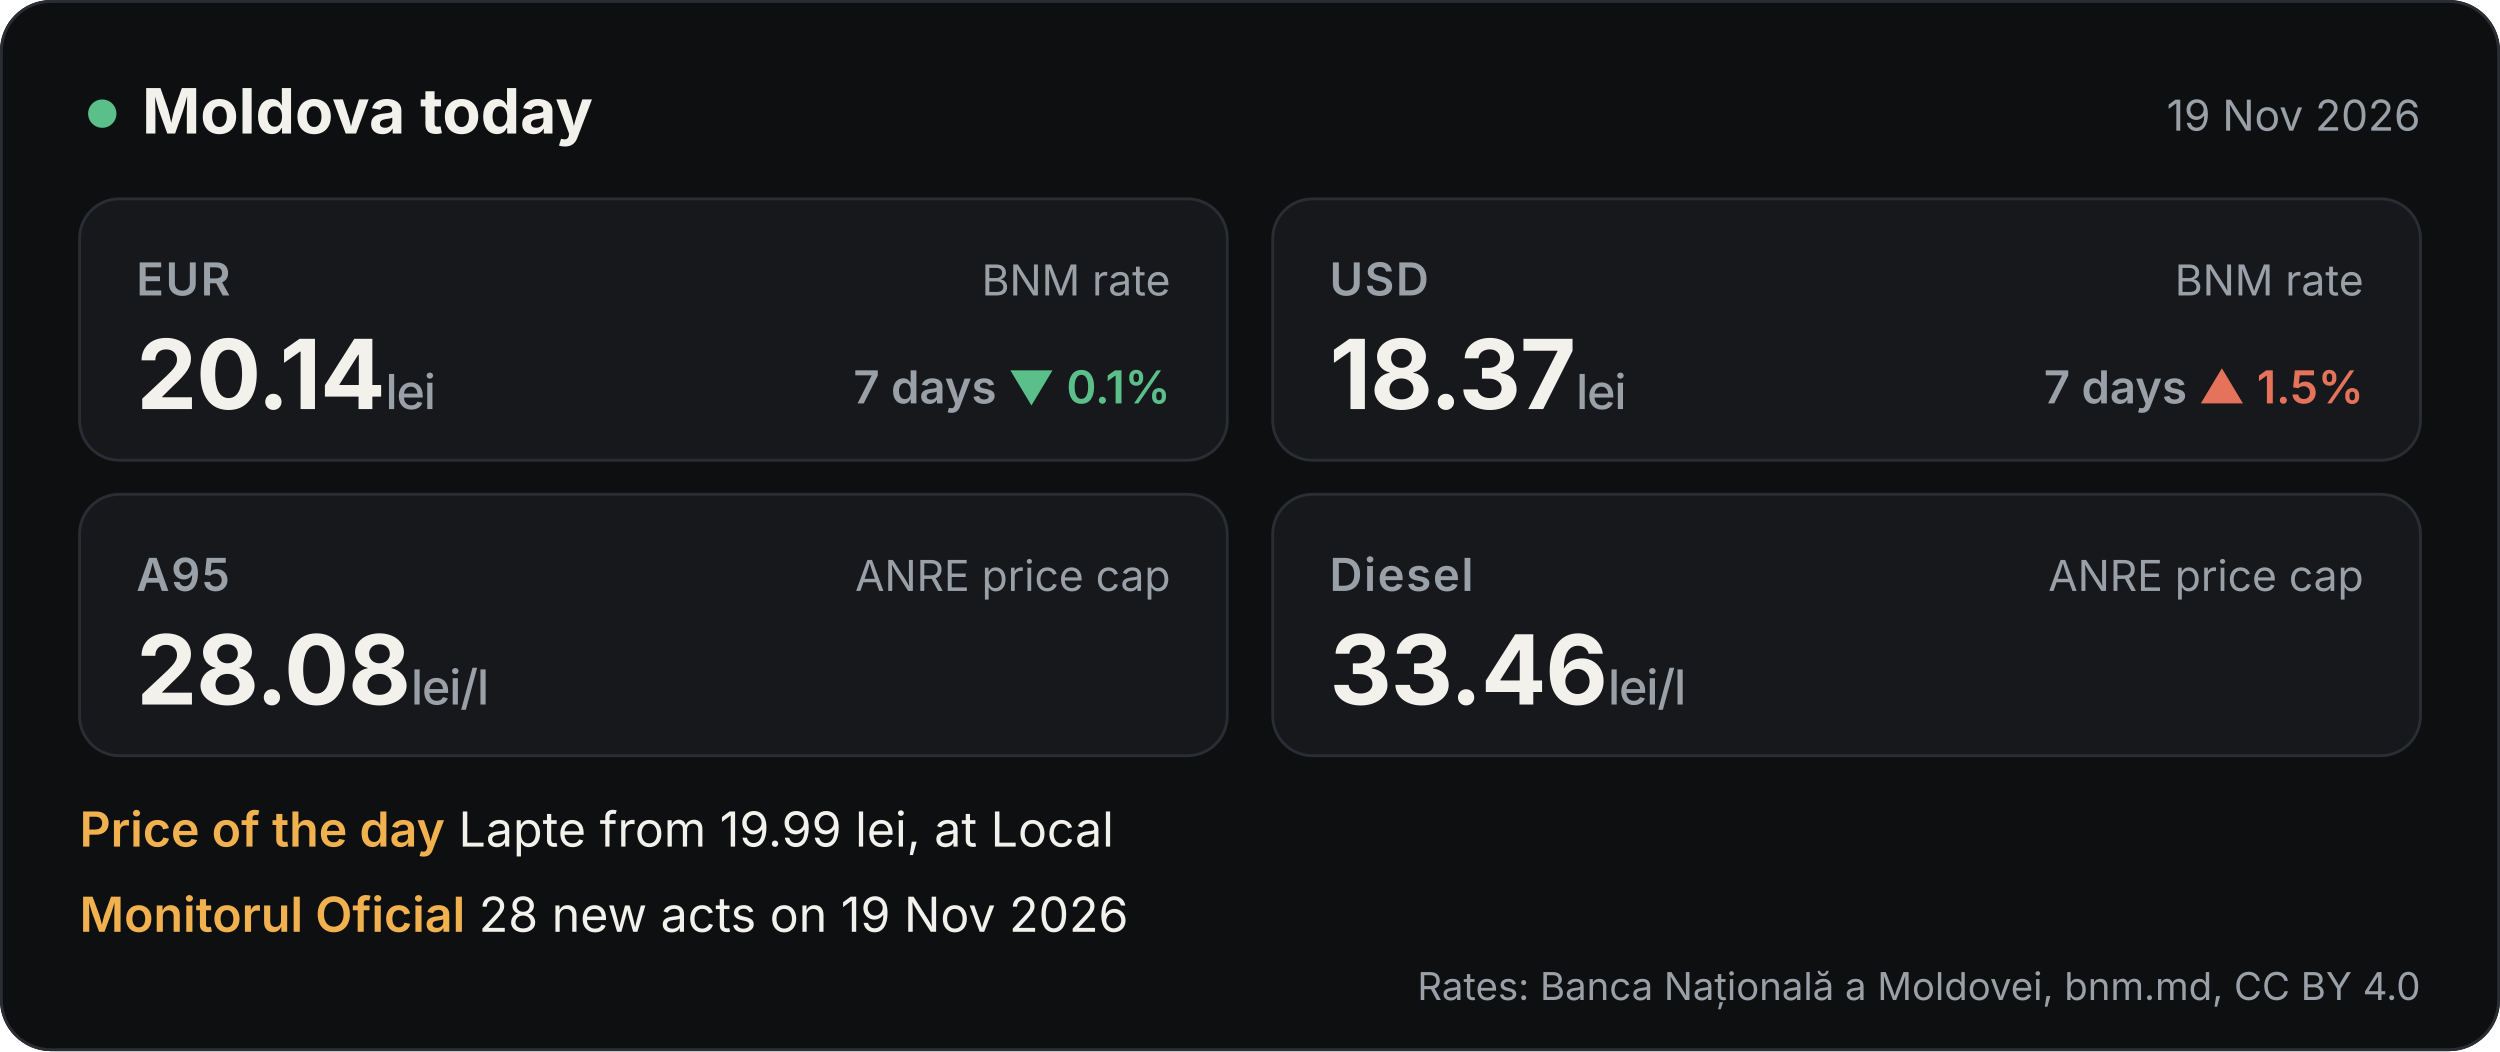
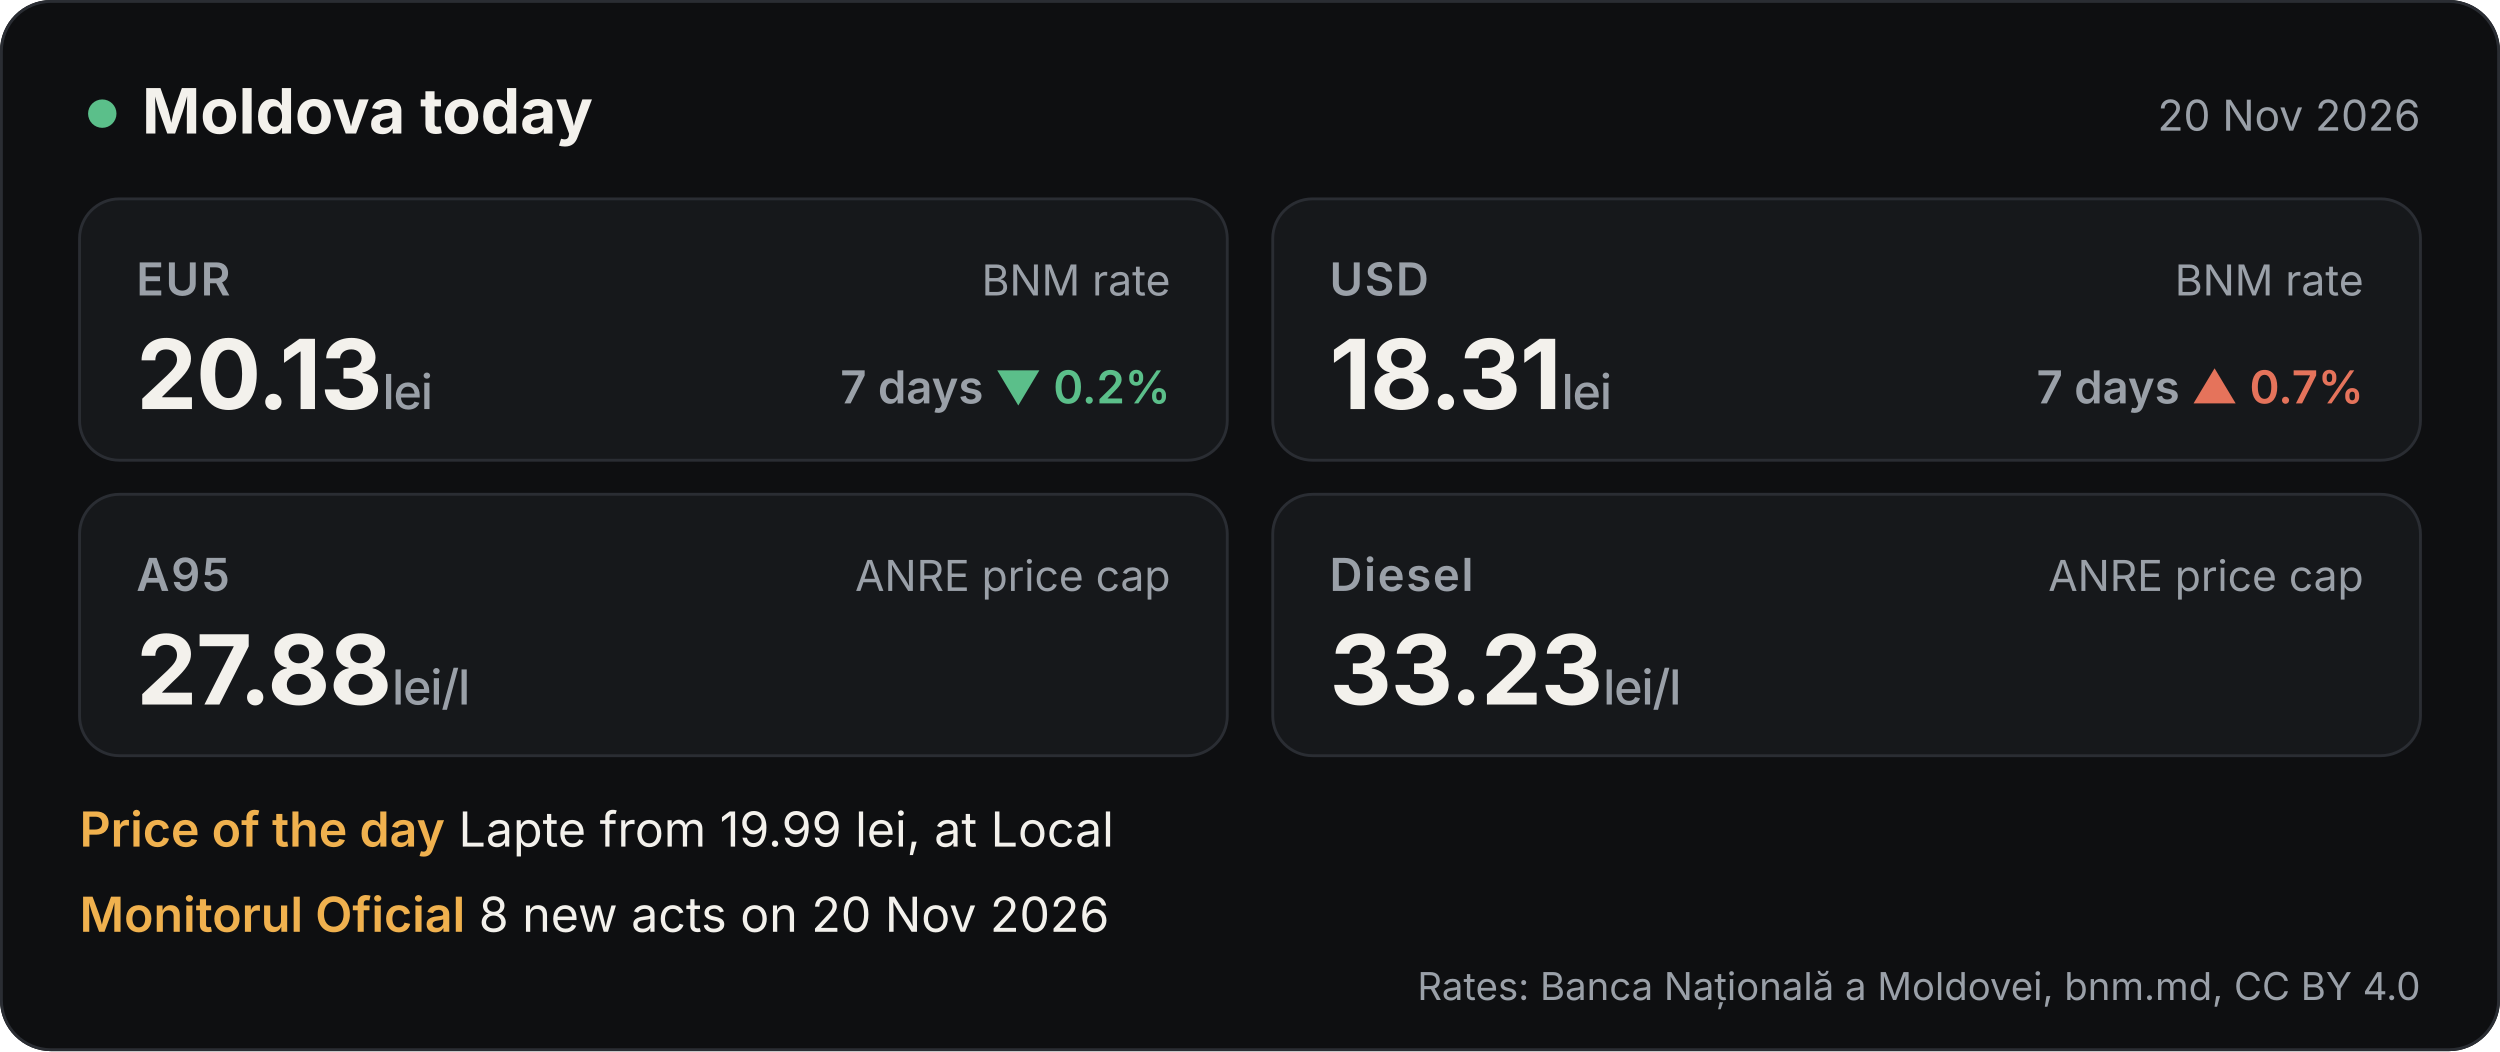
- <svg xmlns="http://www.w3.org/2000/svg" width="880" height="370" viewBox="0 0 880 370" role="img" aria-label="Moldova today: EUR 20.1411 lei, USD 18.3744 lei">
+ <svg xmlns="http://www.w3.org/2000/svg" width="880" height="370" viewBox="0 0 880 370" role="img" aria-label="Moldova today: EUR 20.1267 lei, USD 18.307 lei">
  <style>.h{font:700 22px -apple-system,BlinkMacSystemFont,'Segoe UI',Inter,Helvetica,Arial,sans-serif;fill:#F3F1EC}.d{font:400 15px -apple-system,BlinkMacSystemFont,'Segoe UI',Inter,Helvetica,Arial,sans-serif;fill:#9AA0A8}.k{font:600 16px -apple-system,BlinkMacSystemFont,'Segoe UI',Inter,Helvetica,Arial,sans-serif;fill:#9AA0A8;letter-spacing:.6px}.v{font:700 34px -apple-system,BlinkMacSystemFont,'Segoe UI',Inter,Helvetica,Arial,sans-serif;fill:#F3F1EC;letter-spacing:-.4px}.u{font:500 17px -apple-system,BlinkMacSystemFont,'Segoe UI',Inter,Helvetica,Arial,sans-serif;fill:#9AA0A8}.src{font:400 15px -apple-system,BlinkMacSystemFont,'Segoe UI',Inter,Helvetica,Arial,sans-serif;fill:#9AA0A8}.chg{font:600 16px -apple-system,BlinkMacSystemFont,'Segoe UI',Inter,Helvetica,Arial,sans-serif;fill:#9AA0A8}
.row{font:400 17px -apple-system,BlinkMacSystemFont,'Segoe UI',Inter,Helvetica,Arial,sans-serif;fill:#F3F1EC}.acc{fill:#F0B14E;font-weight:600}.foot{font:400 13.5px -apple-system,BlinkMacSystemFont,'Segoe UI',Inter,Helvetica,Arial,sans-serif;fill:#9AA0A8}.tile{animation:in .7s ease-out both}@keyframes in{from{opacity:0;transform:translateY(10px)}to{opacity:1;transform:none}}
.live{fill:#5BBF8A;animation:blink 2s infinite}@keyframes blink{50%{opacity:.25}}@media (prefers-reduced-motion:reduce){*{animation:none!important}}</style>
  <rect width="880" height="370" rx="18" fill="#0E0F11" />
  <rect x=".5" y=".5" width="879" height="369" rx="17.5" fill="none" stroke="#2A2D33" />
  <circle cx="36" cy="40" r="5" class="live" />
  <text x="50" y="47" class="h">Moldova today</text>
-   <text x="852" y="46" class="d" text-anchor="end">19 Nov 2026</text>
+   <text x="852" y="46" class="d" text-anchor="end">20 Nov 2026</text>
  <g class="tile" style="animation-delay:0s">
    <rect x="28" y="70" width="404" height="92" rx="14" fill="#16181B" stroke="#2A2D33" />
    <text x="48" y="104" class="k">EUR</text>
-     <text x="48" y="144" class="v">20.14<tspan class="u"> lei</tspan>
+     <text x="48" y="144" class="v">20.13<tspan class="u"> lei</tspan>
    </text>
    <text x="412" y="104" class="src" text-anchor="end">BNM rate</text>
-     <text x="412" y="142" class="chg" text-anchor="end">7 days <tspan fill="#5BBF8A">▼ 0.1%</tspan>
+     <text x="412" y="142" class="chg" text-anchor="end">7 days <tspan fill="#5BBF8A">▼ 0.2%</tspan>
    </text>
  </g>
  <g class="tile" style="animation-delay:0.12s">
    <rect x="448" y="70" width="404" height="92" rx="14" fill="#16181B" stroke="#2A2D33" />
    <text x="468" y="104" class="k">USD</text>
-     <text x="468" y="144" class="v">18.37<tspan class="u"> lei</tspan>
+     <text x="468" y="144" class="v">18.31<tspan class="u"> lei</tspan>
    </text>
    <text x="832" y="104" class="src" text-anchor="end">BNM rate</text>
-     <text x="832" y="142" class="chg" text-anchor="end">7 days <tspan fill="#E5735B">▲ 1.5%</tspan>
+     <text x="832" y="142" class="chg" text-anchor="end">7 days <tspan fill="#E5735B">▲ 0.7%</tspan>
    </text>
  </g>
  <g class="tile" style="animation-delay:0.24s">
    <rect x="28" y="174" width="404" height="92" rx="14" fill="#16181B" stroke="#2A2D33" />
    <text x="48" y="208" class="k">A95</text>
-     <text x="48" y="248" class="v">28.08<tspan class="u"> lei/l</tspan>
+     <text x="48" y="248" class="v">27.88<tspan class="u"> lei/l</tspan>
    </text>
    <text x="412" y="208" class="src" text-anchor="end">ANRE price cap</text>
  </g>
  <g class="tile" style="animation-delay:0.36s">
    <rect x="448" y="174" width="404" height="92" rx="14" fill="#16181B" stroke="#2A2D33" />
    <text x="468" y="208" class="k">Diesel</text>
-     <text x="468" y="248" class="v">33.46<tspan class="u"> lei/l</tspan>
+     <text x="468" y="248" class="v">33.23<tspan class="u"> lei/l</tspan>
    </text>
    <text x="832" y="208" class="src" text-anchor="end">ANRE price cap</text>
  </g>
  <text x="28" y="298" class="row">
    <tspan class="acc">Price of the day</tspan>   Lapte from 19.99 lei, at Local</text>
  <text x="28" y="328" class="row">
-     <tspan class="acc">Monitorul Oficial</tspan>   28 new acts on 19 Nov 2026</text>
+     <tspan class="acc">Monitorul Oficial</tspan>   8 new acts on 20 Nov 2026</text>
  <text x="852" y="352" class="foot" text-anchor="end">Rates: Banca Națională a Moldovei, bnm.md, CC BY 4.0</text>
</svg>
